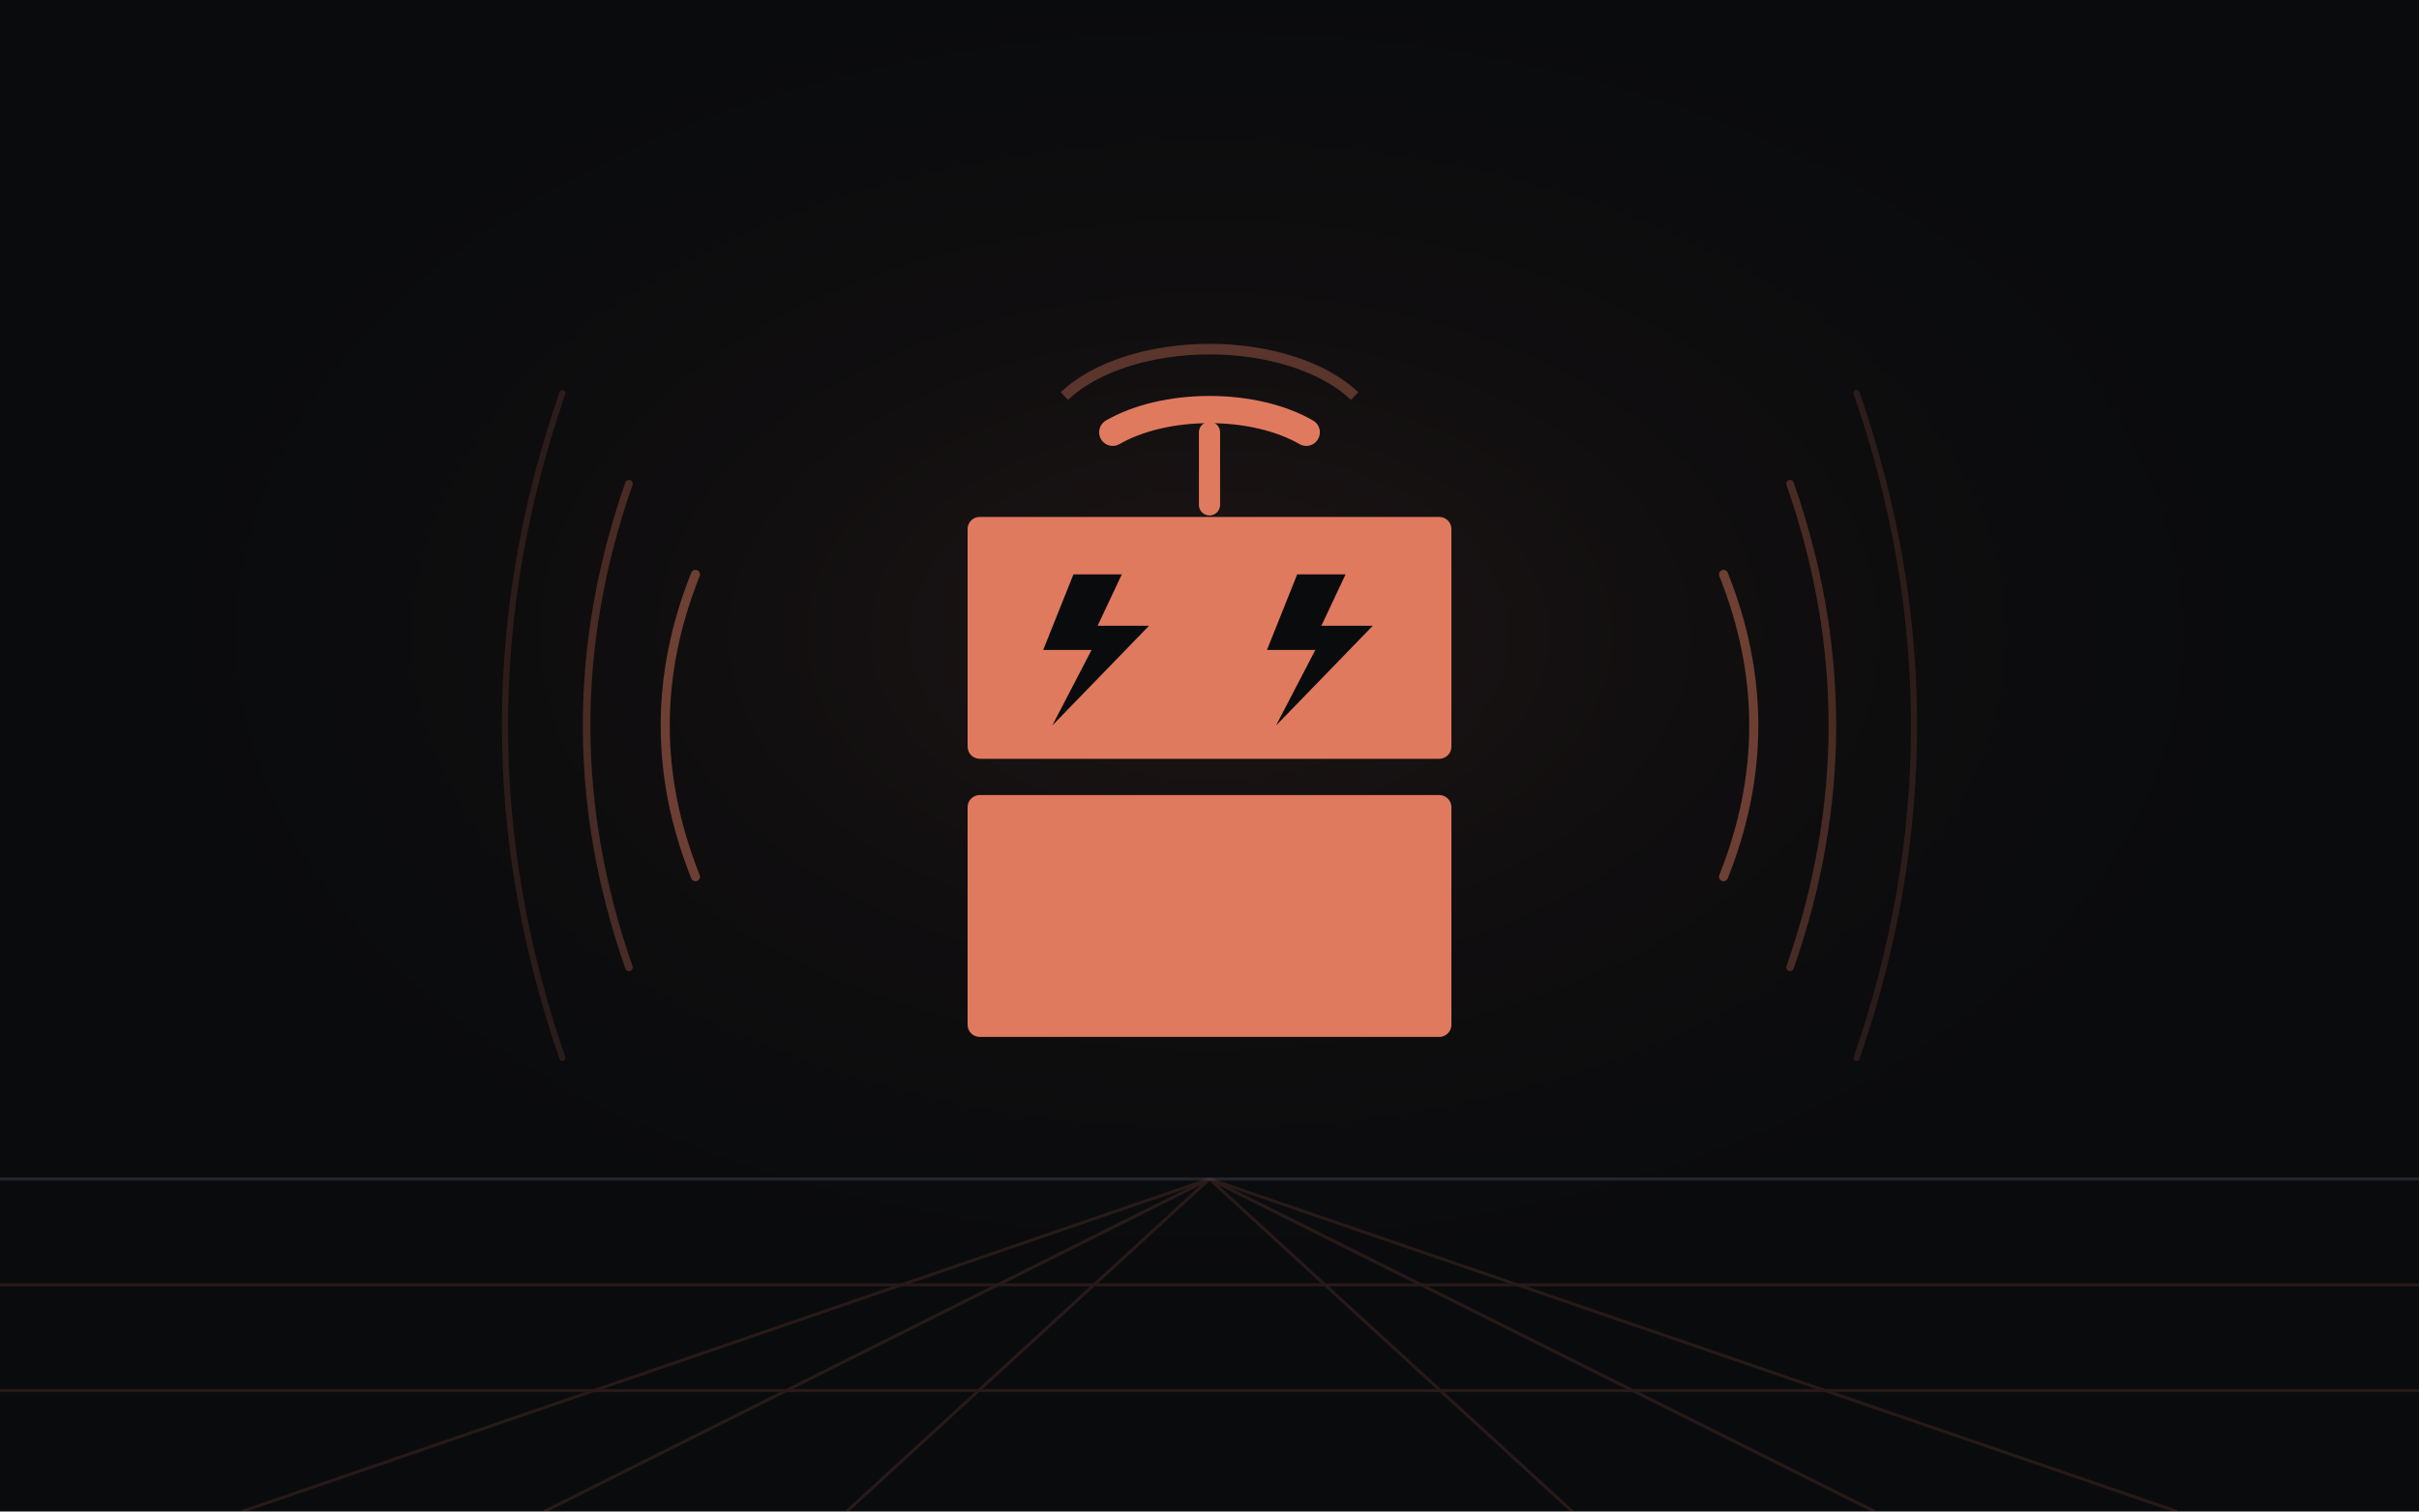
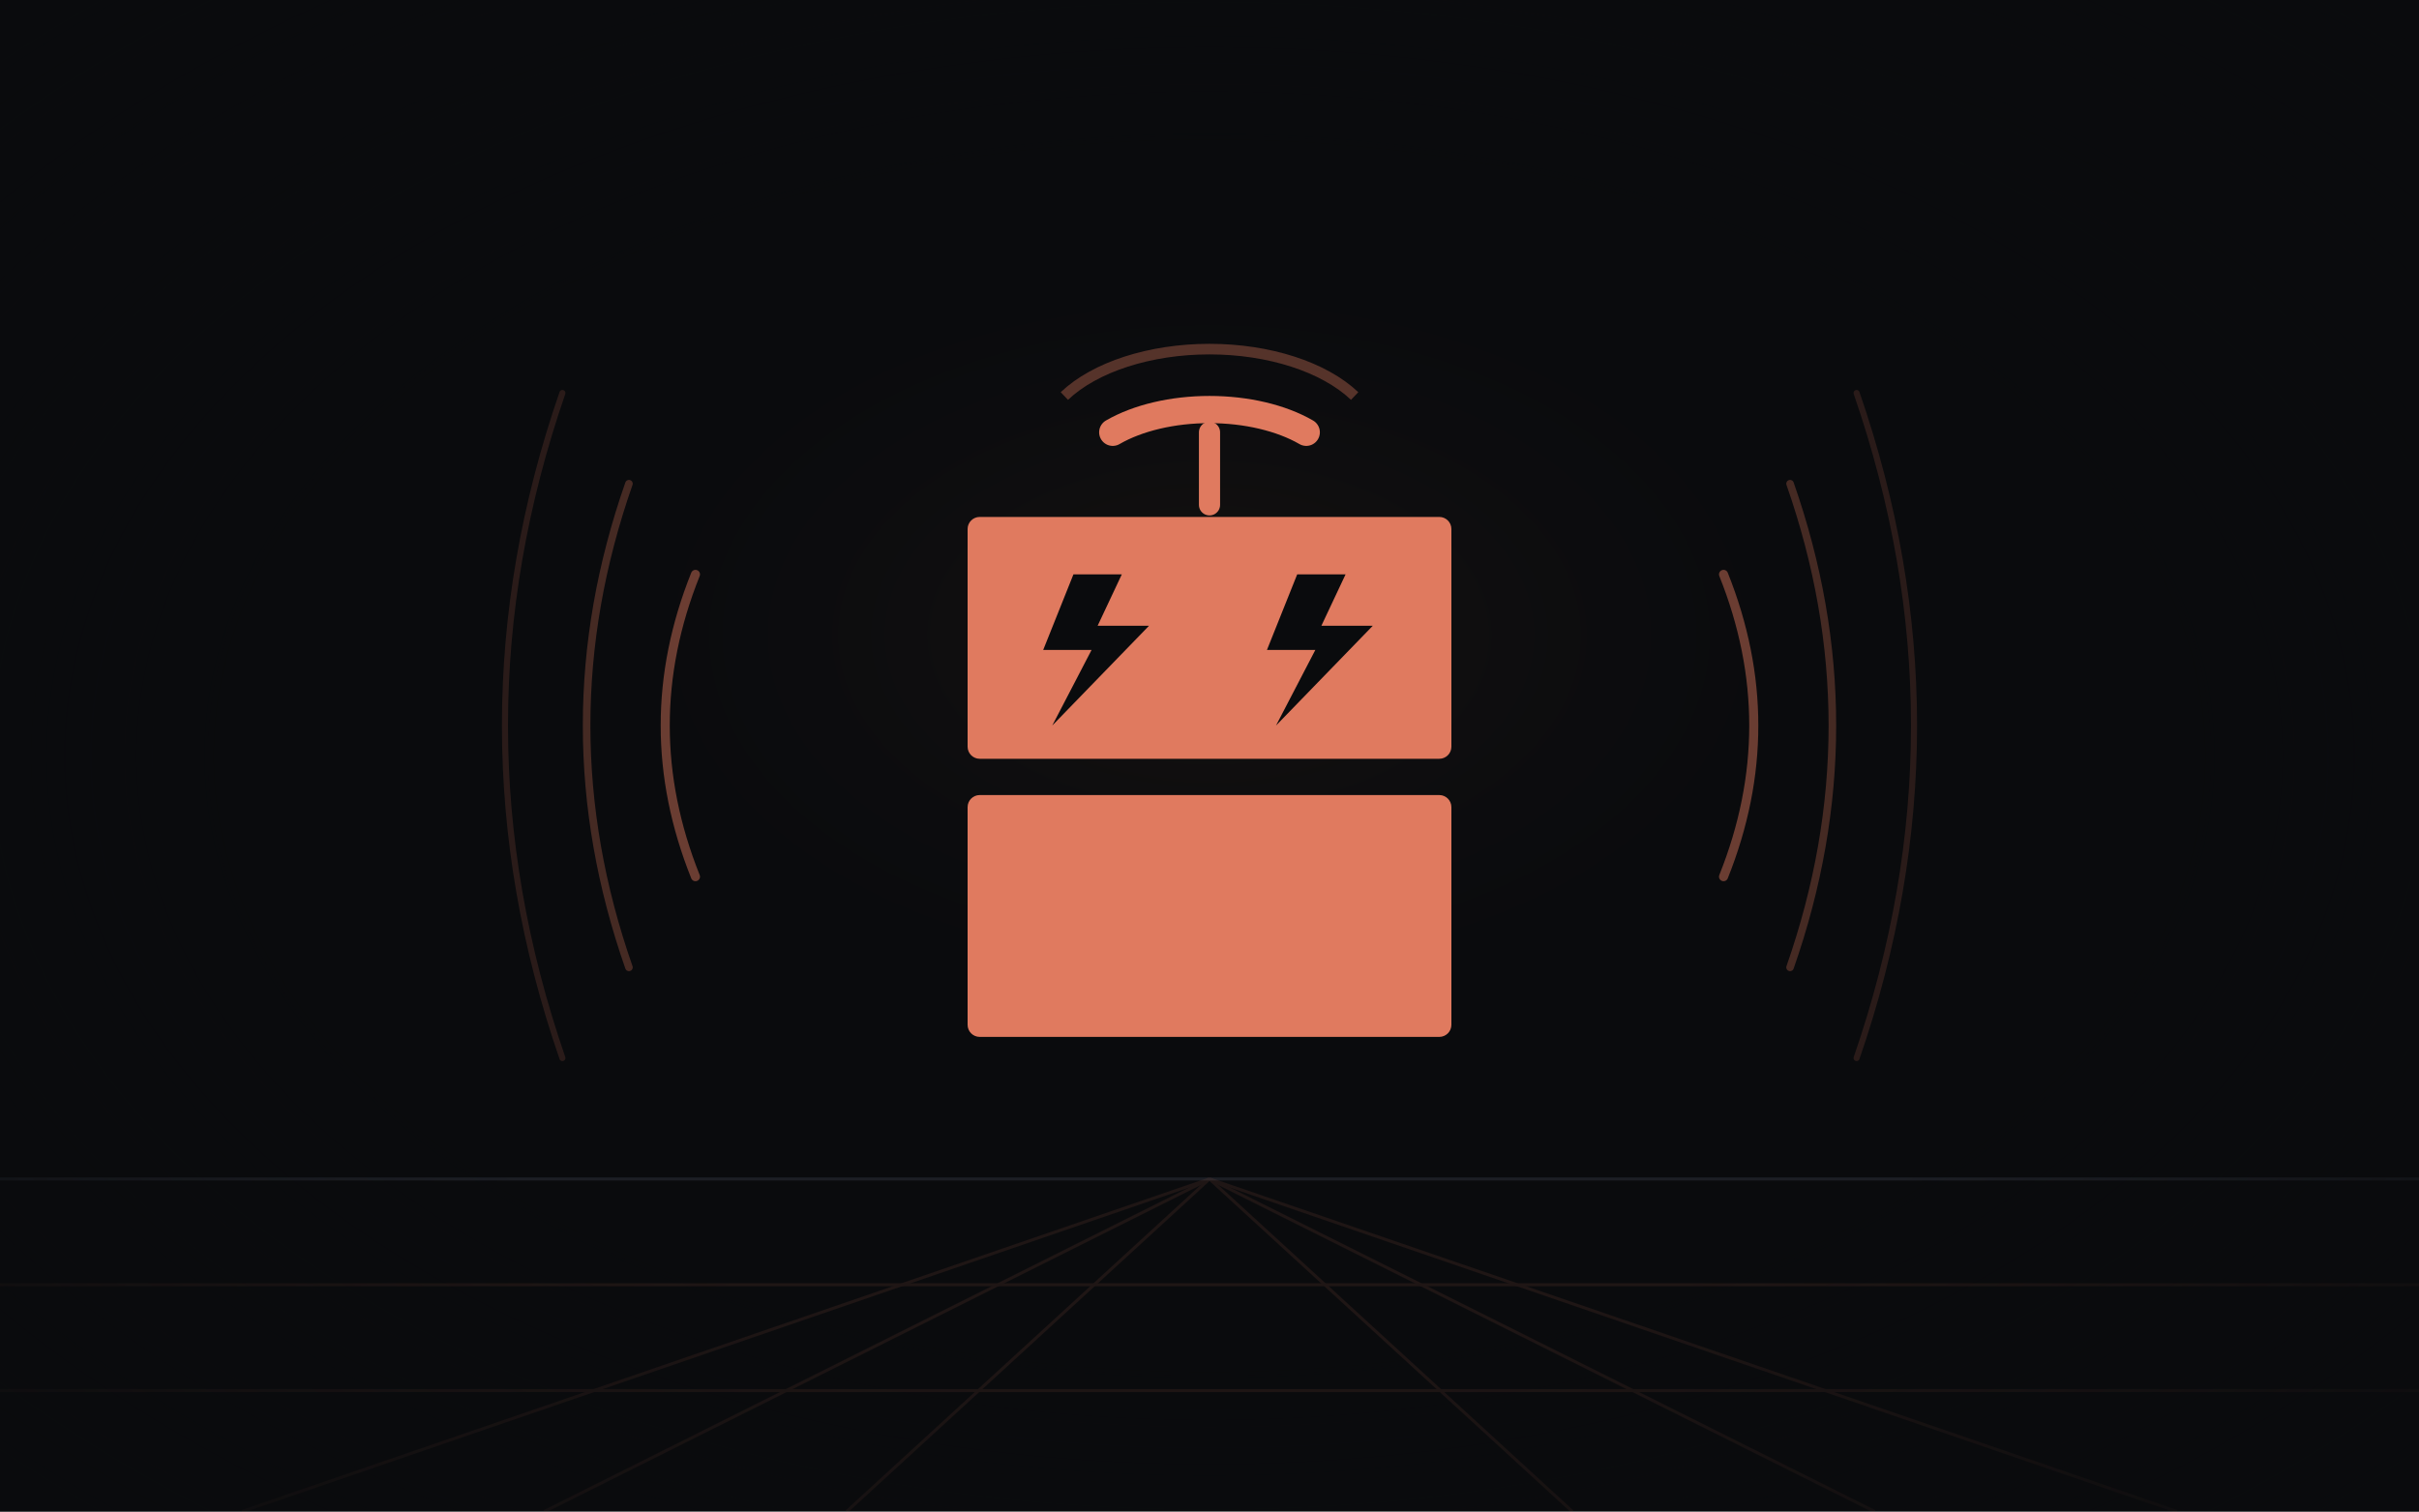
<svg xmlns="http://www.w3.org/2000/svg" viewBox="0 0 800 500" width="800" height="500">
  <defs>
-     <radialGradient id="glow" cx="50%" cy="42%" r="48%">
-       <stop offset="0%" stop-color="#e07a5f" stop-opacity="0.1" />
+     <radialGradient id="glow" cx="50%" cy="42%" r="38%">
+       <stop offset="0%" stop-color="#e07a5f" stop-opacity="0.06" />
+       <stop offset="70%" stop-color="#0a0b0d" stop-opacity="0" />
      <stop offset="100%" stop-color="#0a0b0d" stop-opacity="0" />
+     </radialGradient>
+     <radialGradient id="edgeFade" cx="50%" cy="50%" r="72%">
+       <stop offset="0%" stop-color="#0a0b0d" stop-opacity="0" />
+       <stop offset="55%" stop-color="#0a0b0d" stop-opacity="0" />
+       <stop offset="100%" stop-color="#0a0b0d" stop-opacity="1" />
    </radialGradient>
  </defs>
  <rect width="800" height="500" fill="#0a0b0d" />
  <rect width="800" height="500" fill="url(#glow)" />
-   <line x1="0" y1="390" x2="800" y2="390" stroke="#23262e" stroke-width="1" />
-   <g stroke="#e07a5f" stroke-width="1" opacity="0.14">
+   <line x1="0" y1="390" x2="800" y2="390" stroke="#23262e" stroke-width="1" opacity="0.7" />
+   <g stroke="#e07a5f" stroke-width="1" opacity="0.1">
    <line x1="400" y1="390" x2="80" y2="500" />
    <line x1="400" y1="390" x2="180" y2="500" />
    <line x1="400" y1="390" x2="280" y2="500" />
    <line x1="400" y1="390" x2="520" y2="500" />
    <line x1="400" y1="390" x2="620" y2="500" />
    <line x1="400" y1="390" x2="720" y2="500" />
    <line x1="0" y1="425" x2="800" y2="425" />
    <line x1="0" y1="460" x2="800" y2="460" />
  </g>
  <g fill="none" stroke="#e07a5f" stroke-linecap="round">
    <path d="M230 190 Q210 240 230 290" stroke-width="3" opacity="0.45" />
    <path d="M208 160 Q180 240 208 320" stroke-width="2.5" opacity="0.28" />
    <path d="M186 130 Q148 240 186 350" stroke-width="2" opacity="0.15" />
    <path d="M570 190 Q590 240 570 290" stroke-width="3" opacity="0.45" />
    <path d="M592 160 Q620 240 592 320" stroke-width="2.5" opacity="0.28" />
    <path d="M614 130 Q652 240 614 350" stroke-width="2" opacity="0.15" />
  </g>
  <g transform="translate(280,115)">
    <path d="M88 28 A44 24 0 0 1 152 28" fill="none" stroke="#e07a5f" stroke-width="9" stroke-linecap="round" />
    <line x1="120" y1="28" x2="120" y2="52" stroke="#e07a5f" stroke-width="7" stroke-linecap="round" />
    <path d="M72 16 A56 32 0 0 1 168 16" fill="none" stroke="#e07a5f" stroke-width="3.5" opacity="0.35" />
    <rect x="40" y="56" width="160" height="80" rx="4" fill="#e07a5f" />
    <path d="M75 75 L91 75 L83 92 L100 92 L68 125 L81 100 L65 100 Z" fill="#0a0b0d" />
    <path d="M149 75 L165 75 L157 92 L174 92 L142 125 L155 100 L139 100 Z" fill="#0a0b0d" />
    <rect x="40" y="148" width="160" height="80" rx="4" fill="#e07a5f" />
  </g>
+   <rect width="800" height="500" fill="url(#edgeFade)" />
</svg>
